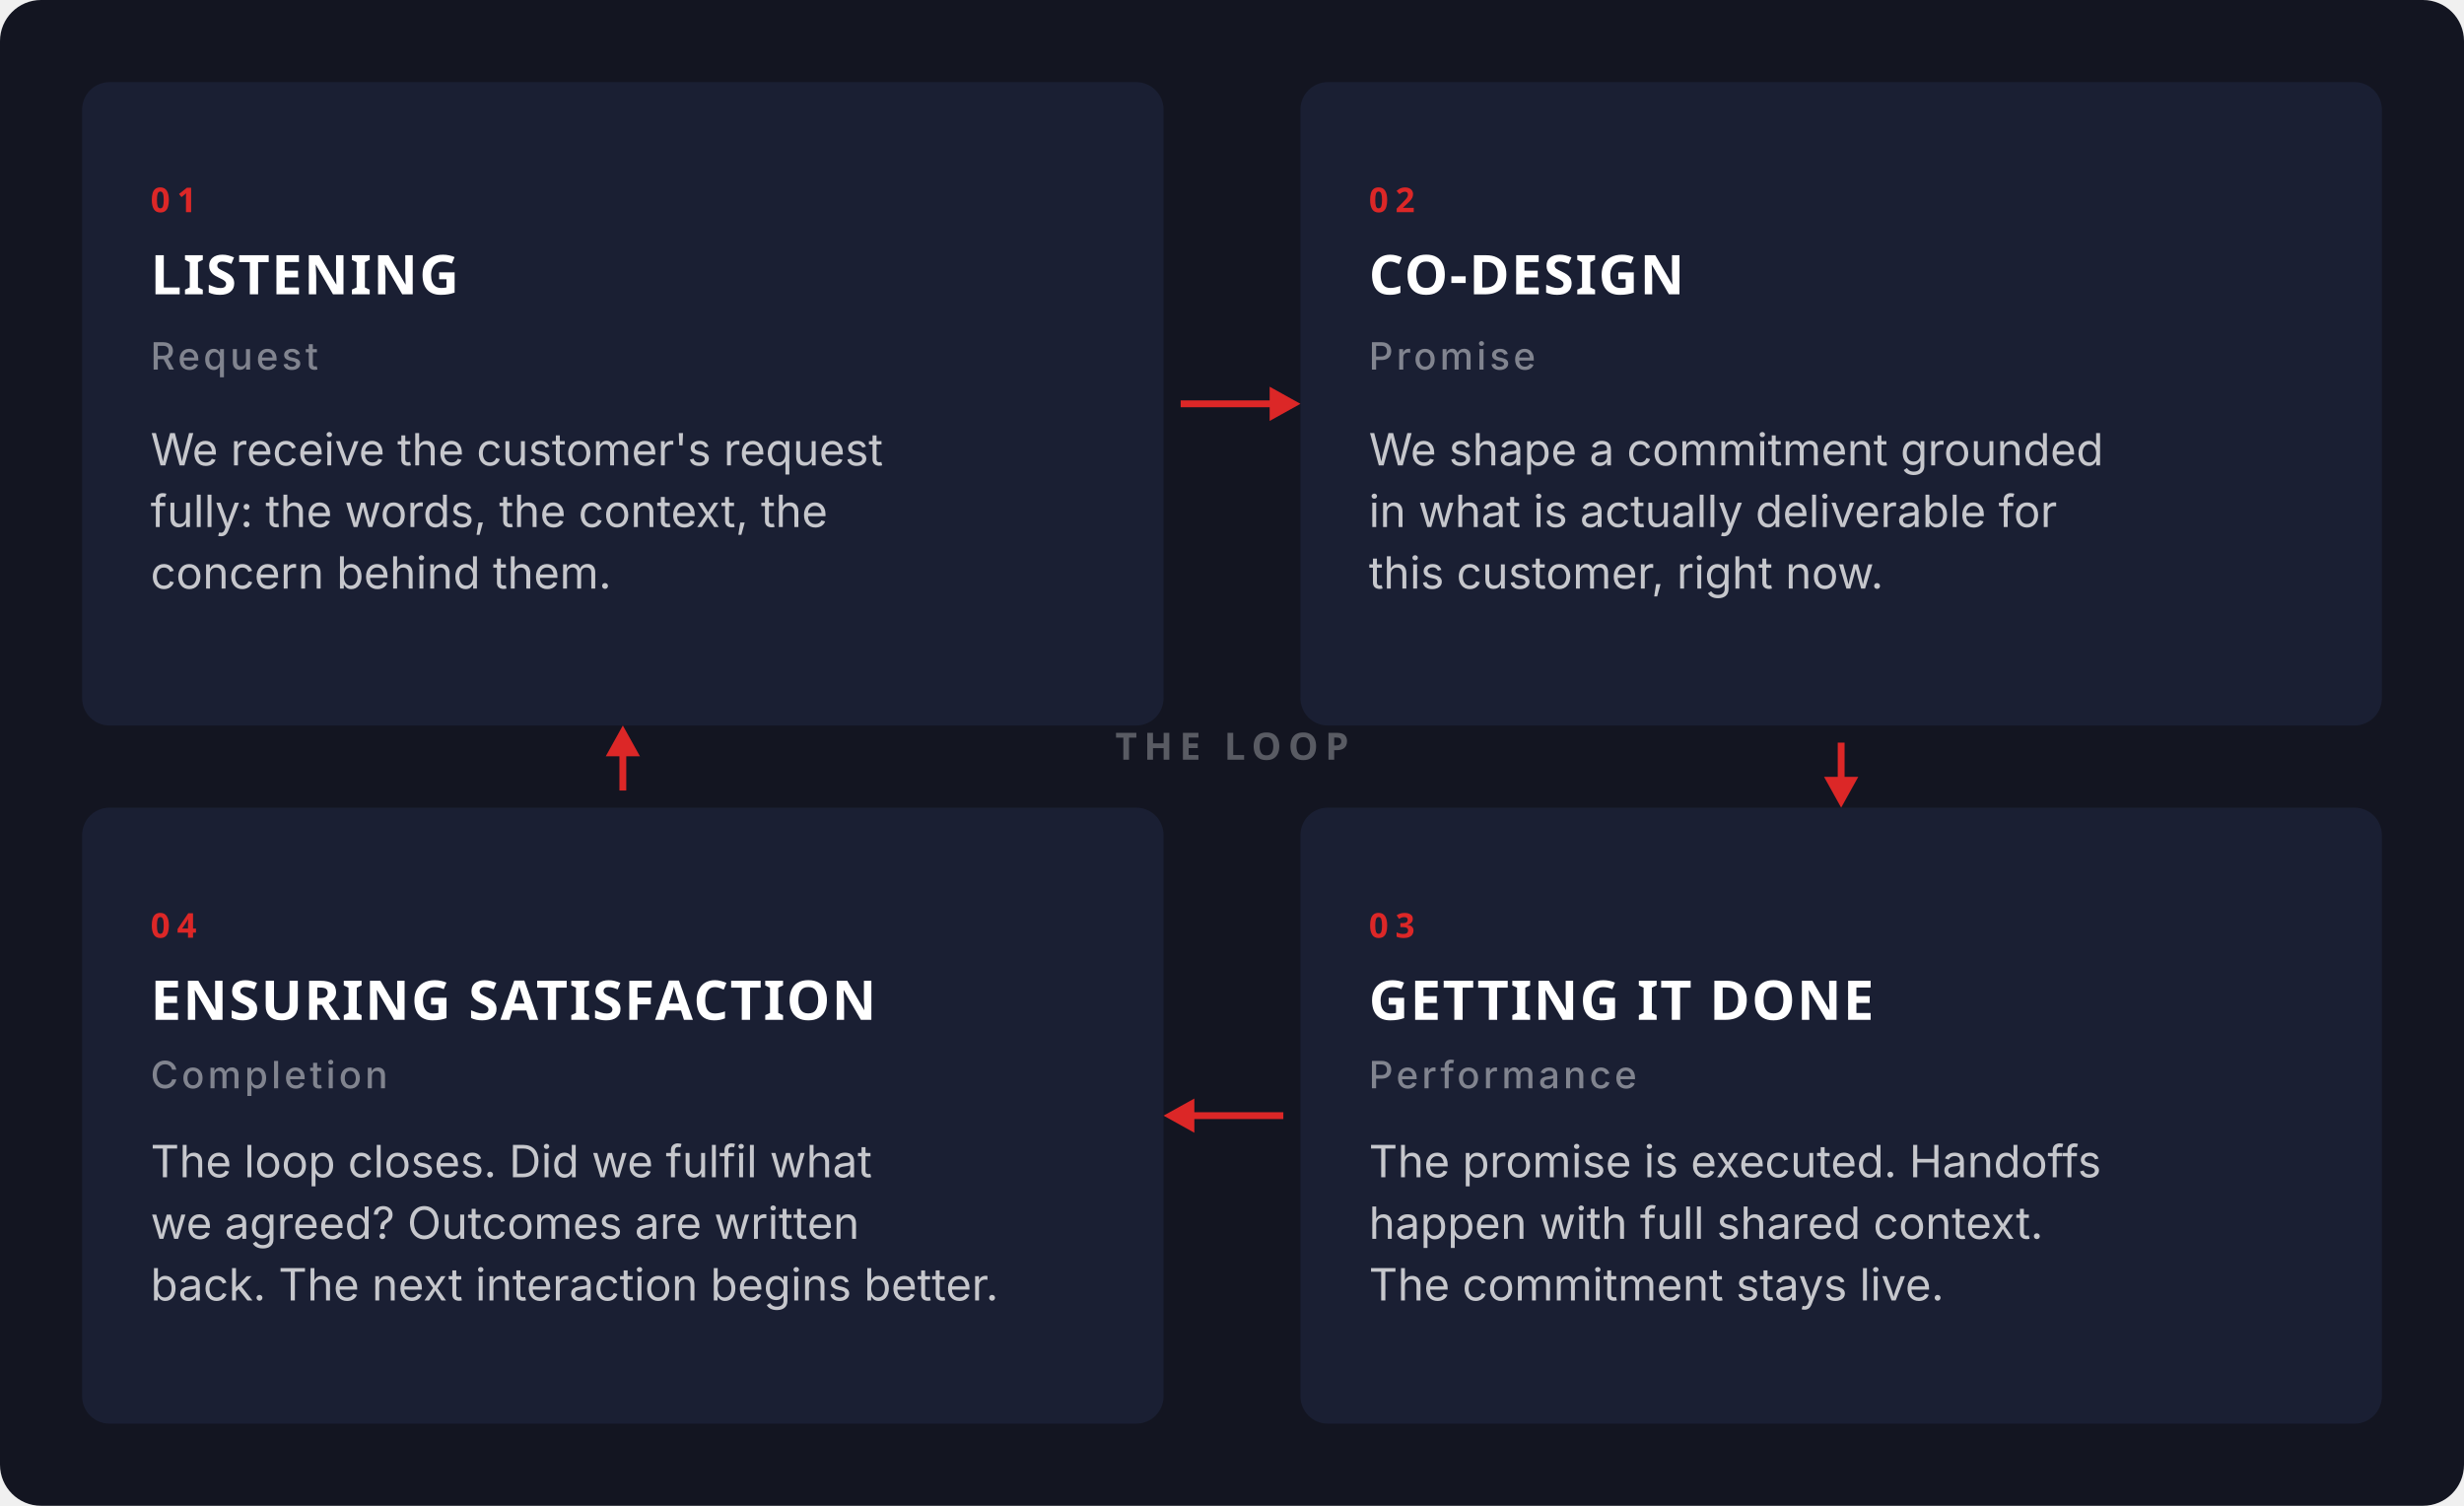
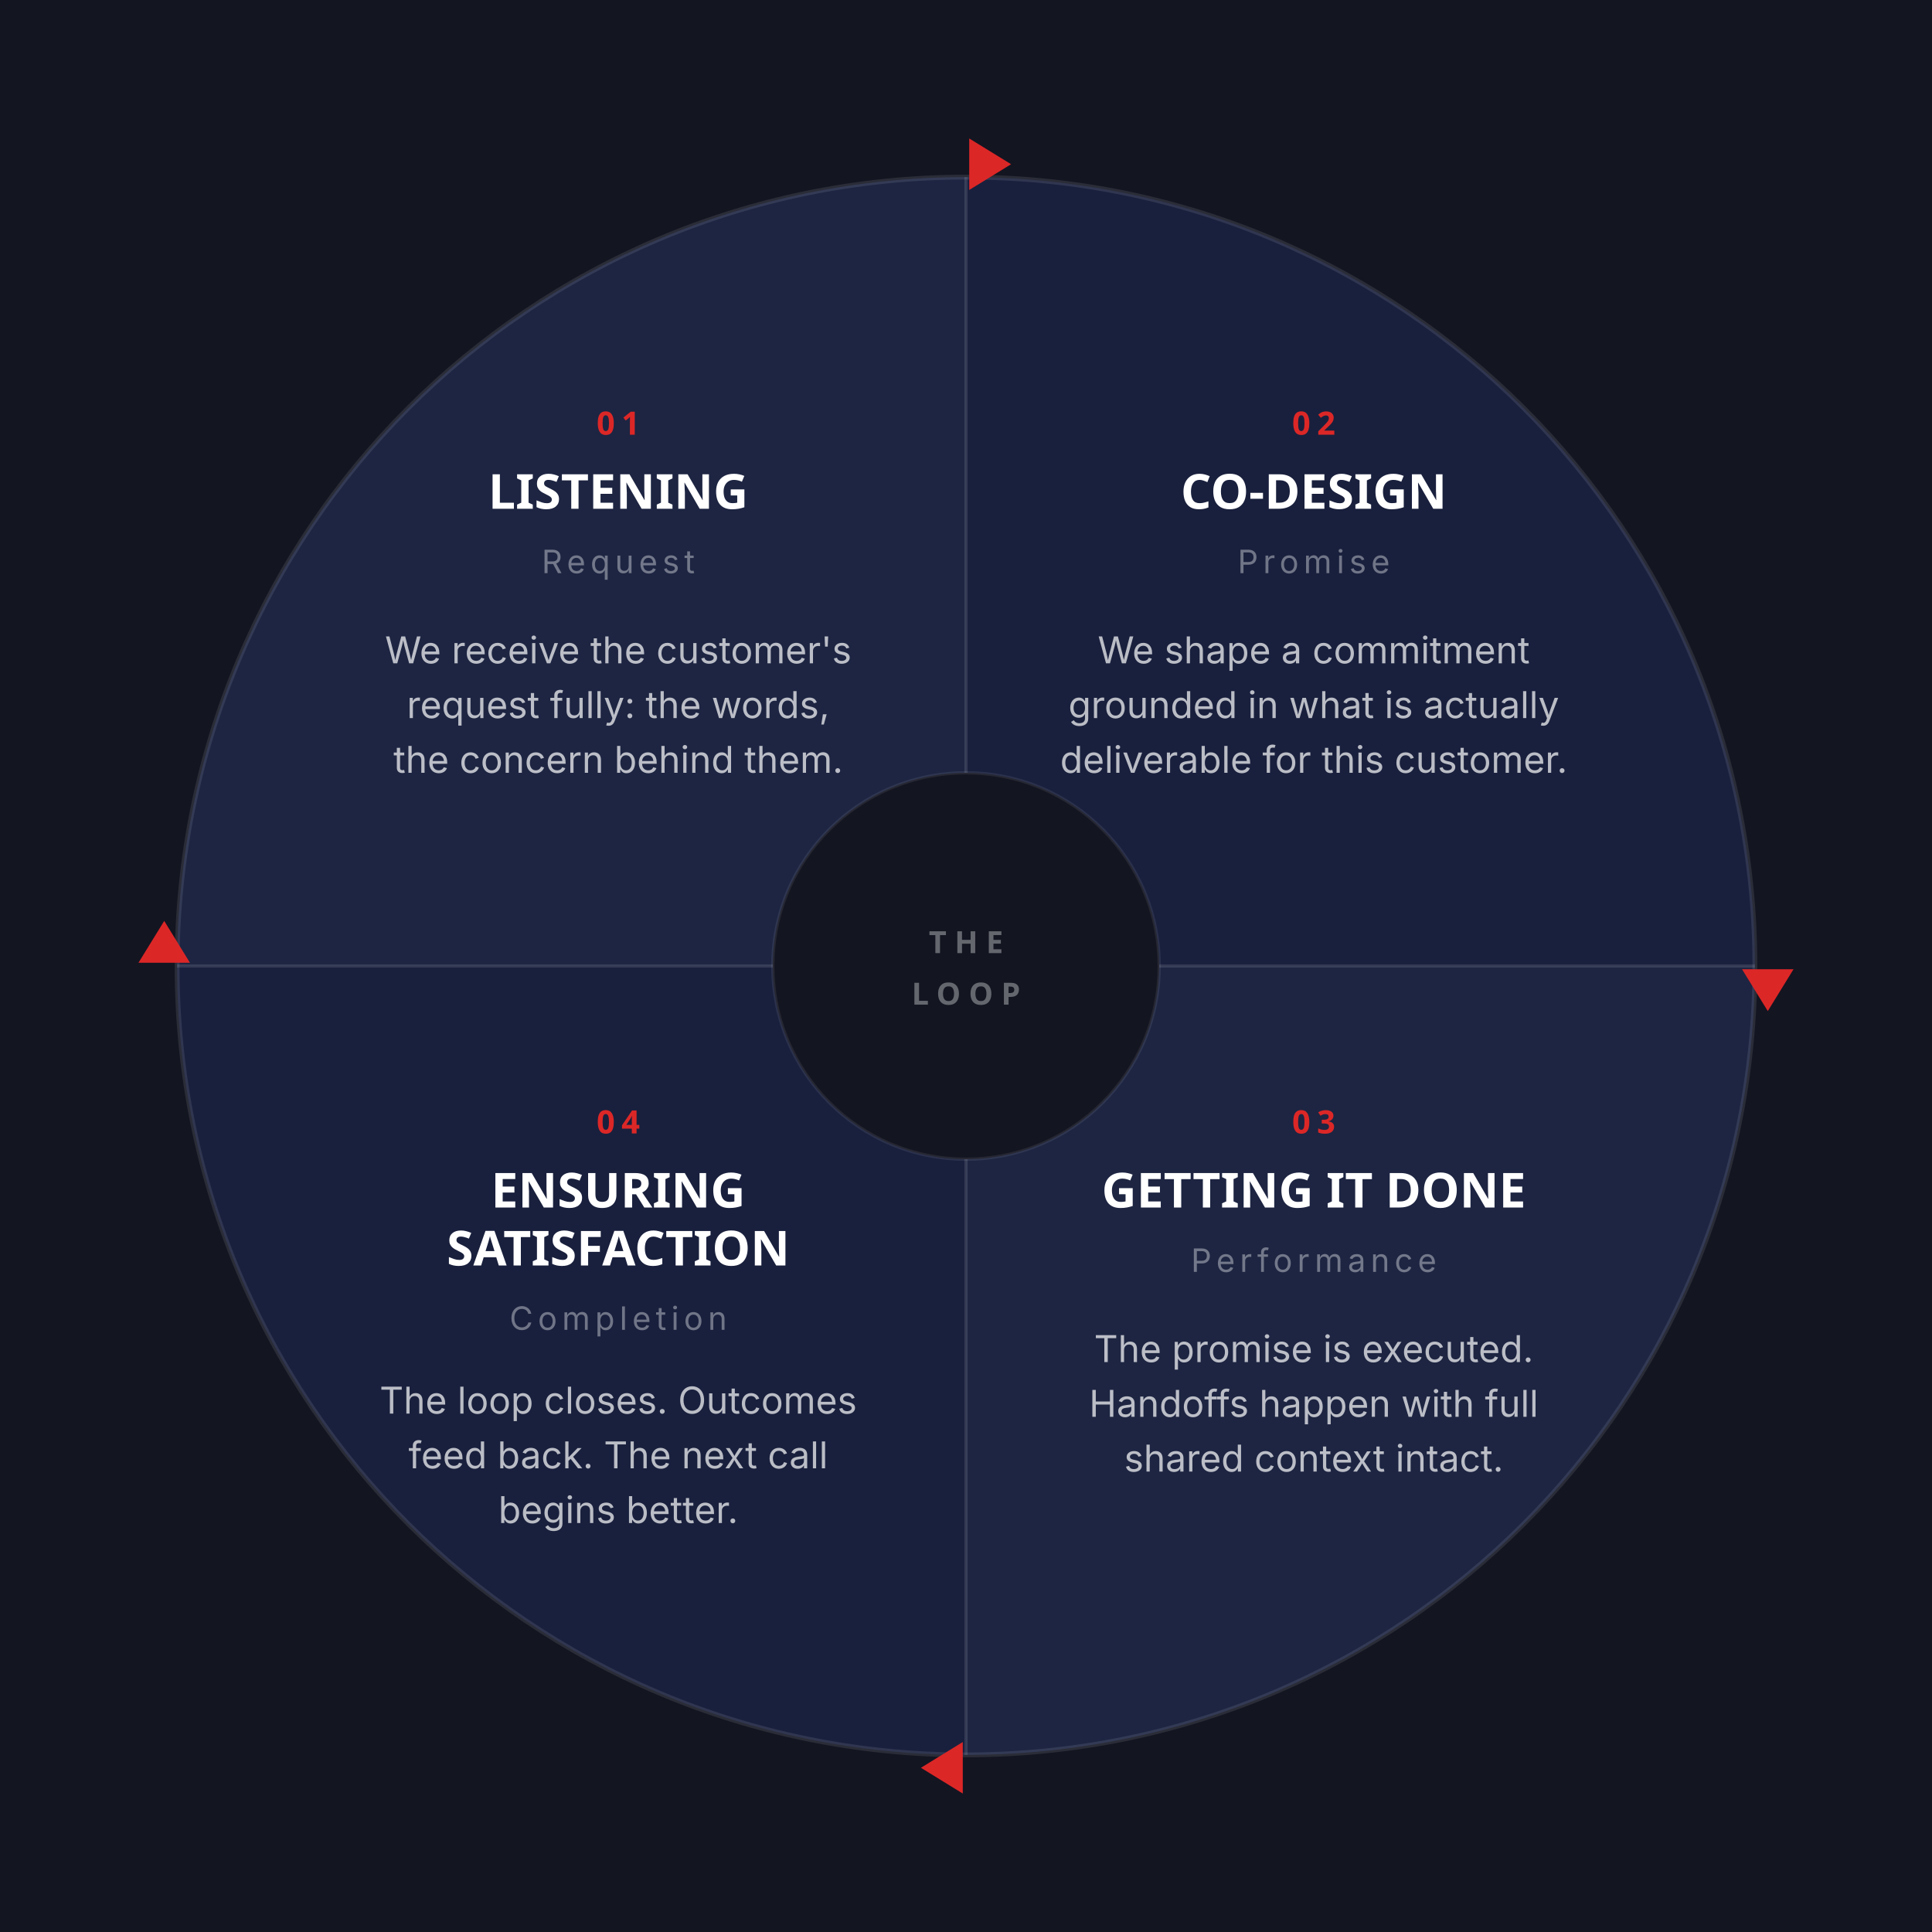
- <svg xmlns="http://www.w3.org/2000/svg" viewBox="0 0 720 440" role="img" aria-label="The Loop: four quadrants of the Kaptea trust methodology">
-   <rect width="720" height="440" fill="#131521" rx="12" />
-   <rect x="24" y="24" width="316" height="188" fill="#1a1f33" rx="8" />
-   <rect x="380" y="24" width="316" height="188" fill="#1a1f33" rx="8" />
-   <rect x="380" y="236" width="316" height="180" fill="#1a1f33" rx="8" />
-   <rect x="24" y="236" width="316" height="180" fill="#1a1f33" rx="8" />
-   <line x1="345" y1="118" x2="374" y2="118" stroke="#dc2727" stroke-width="2" />
-   <polygon points="380,118 371,113 371,123" fill="#dc2727" />
-   <line x1="538" y1="217" x2="538" y2="229" stroke="#dc2727" stroke-width="2" />
-   <polygon points="538,236 533,227 543,227" fill="#dc2727" />
-   <line x1="375" y1="326" x2="346" y2="326" stroke="#dc2727" stroke-width="2" />
-   <polygon points="340,326 349,321 349,331" fill="#dc2727" />
-   <line x1="182" y1="231" x2="182" y2="219" stroke="#dc2727" stroke-width="2" />
-   <polygon points="182,212 177,221 187,221" fill="#dc2727" />
-   <text x="44" y="62" font-family="Manrope, sans-serif" font-size="10" font-weight="800" fill="#dc2727" letter-spacing="2">01</text>
-   <text x="44" y="86" font-family="Manrope, sans-serif" font-size="16" font-weight="800" fill="#ffffff" letter-spacing="0.5">LISTENING</text>
-   <text x="44" y="108" font-family="Inter, sans-serif" font-size="11" font-weight="500" fill="rgba(255,255,255,0.45)" letter-spacing="1">Request</text>
-   <text x="44" y="136" font-family="Inter, sans-serif" font-size="13" font-weight="400" fill="rgba(255,255,255,0.75)" dy="0">
-     <tspan x="44" dy="0">We receive the customer's request</tspan>
-     <tspan x="44" dy="18">fully: the words, the context, the</tspan>
-     <tspan x="44" dy="18">concern behind them.</tspan>
-   </text>
-   <text x="400" y="62" font-family="Manrope, sans-serif" font-size="10" font-weight="800" fill="#dc2727" letter-spacing="2">02</text>
-   <text x="400" y="86" font-family="Manrope, sans-serif" font-size="16" font-weight="800" fill="#ffffff" letter-spacing="0.5">CO-DESIGN</text>
-   <text x="400" y="108" font-family="Inter, sans-serif" font-size="11" font-weight="500" fill="rgba(255,255,255,0.45)" letter-spacing="1">Promise</text>
-   <text x="400" y="136" font-family="Inter, sans-serif" font-size="13" font-weight="400" fill="rgba(255,255,255,0.75)">
-     <tspan x="400" dy="0">We shape a commitment grounded</tspan>
-     <tspan x="400" dy="18">in what is actually deliverable for</tspan>
-     <tspan x="400" dy="18">this customer, right now.</tspan>
-   </text>
-   <text x="400" y="274" font-family="Manrope, sans-serif" font-size="10" font-weight="800" fill="#dc2727" letter-spacing="2">03</text>
-   <text x="400" y="298" font-family="Manrope, sans-serif" font-size="16" font-weight="800" fill="#ffffff" letter-spacing="0.5">GETTING IT DONE</text>
-   <text x="400" y="318" font-family="Inter, sans-serif" font-size="11" font-weight="500" fill="rgba(255,255,255,0.45)" letter-spacing="1">Performance</text>
-   <text x="400" y="344" font-family="Inter, sans-serif" font-size="13" font-weight="400" fill="rgba(255,255,255,0.75)">
-     <tspan x="400" dy="0">The promise is executed. Handoffs</tspan>
-     <tspan x="400" dy="18">happen with full shared context.</tspan>
-     <tspan x="400" dy="18">The commitment stays live.</tspan>
-   </text>
-   <text x="44" y="274" font-family="Manrope, sans-serif" font-size="10" font-weight="800" fill="#dc2727" letter-spacing="2">04</text>
-   <text x="44" y="298" font-family="Manrope, sans-serif" font-size="16" font-weight="800" fill="#ffffff" letter-spacing="0.5">ENSURING SATISFACTION</text>
-   <text x="44" y="318" font-family="Inter, sans-serif" font-size="11" font-weight="500" fill="rgba(255,255,255,0.45)" letter-spacing="1">Completion</text>
-   <text x="44" y="344" font-family="Inter, sans-serif" font-size="13" font-weight="400" fill="rgba(255,255,255,0.75)">
-     <tspan x="44" dy="0">The loop closes. Did we fulfil what</tspan>
-     <tspan x="44" dy="18">we agreed? Outcomes are written</tspan>
-     <tspan x="44" dy="18">back. The next interaction begins better.</tspan>
-   </text>
-   <text x="360" y="222" font-family="Manrope, sans-serif" font-size="11" font-weight="700" fill="rgba(255,255,255,0.3)" text-anchor="middle" letter-spacing="2">THE LOOP</text>
+ <svg xmlns="http://www.w3.org/2000/svg" viewBox="0 0 600 600" role="img" aria-label="The Loop: four quadrants of the Kaptea trust methodology — Listening, Co-Design, Getting It Done, Ensuring Satisfaction">
+   <defs>
+     <clipPath id="circle-clip">
+       <circle cx="300" cy="300" r="245" />
+     </clipPath>
+   </defs>
+   <rect width="600" height="600" fill="#131521" />
+   <rect x="55" y="55" width="245" height="245" fill="#1d2542" clip-path="url(#circle-clip)" />
+   <rect x="300" y="55" width="245" height="245" fill="#19203d" clip-path="url(#circle-clip)" />
+   <rect x="300" y="300" width="245" height="245" fill="#1d2542" clip-path="url(#circle-clip)" />
+   <rect x="55" y="300" width="245" height="245" fill="#19203d" clip-path="url(#circle-clip)" />
+   <line x1="55" y1="300" x2="545" y2="300" stroke="rgba(255,255,255,0.12)" stroke-width="1" />
+   <line x1="300" y1="55" x2="300" y2="545" stroke="rgba(255,255,255,0.12)" stroke-width="1" />
+   <circle cx="300" cy="300" r="245" fill="none" stroke="rgba(255,255,255,0.1)" stroke-width="1.5" />
+   <polygon points="314,51 301,43 301,59" fill="#dc2727" />
+   <polygon points="549,314 557,301 541,301" fill="#dc2727" />
+   <polygon points="286,549 299,557 299,541" fill="#dc2727" />
+   <polygon points="51,286 43,299 59,299" fill="#dc2727" />
+   <circle cx="300" cy="300" r="60" fill="#131521" stroke="rgba(255,255,255,0.08)" stroke-width="1" />
+   <text x="300" y="296" font-family="Manrope,sans-serif" font-size="9.5" font-weight="800" fill="rgba(255,255,255,0.35)" text-anchor="middle" letter-spacing="2.5">THE</text>
+   <text x="300" y="312" font-family="Manrope,sans-serif" font-size="9.5" font-weight="800" fill="rgba(255,255,255,0.35)" text-anchor="middle" letter-spacing="2.5">LOOP</text>
+   <text x="192" y="135" font-family="Manrope,sans-serif" font-size="10" font-weight="800" fill="#dc2727" text-anchor="middle" letter-spacing="2">01</text>
+   <text x="192" y="158" font-family="Manrope,sans-serif" font-size="15" font-weight="800" fill="#ffffff" text-anchor="middle">LISTENING</text>
+   <text x="192" y="178" font-family="Inter,sans-serif" font-size="10" fill="rgba(255,255,255,0.38)" text-anchor="middle" letter-spacing="1.5">Request</text>
+   <text x="192" y="206" font-family="Inter,sans-serif" font-size="11.5" fill="rgba(255,255,255,0.7)" text-anchor="middle">We receive the customer's</text>
+   <text x="192" y="223" font-family="Inter,sans-serif" font-size="11.5" fill="rgba(255,255,255,0.7)" text-anchor="middle">request fully: the words,</text>
+   <text x="192" y="240" font-family="Inter,sans-serif" font-size="11.5" fill="rgba(255,255,255,0.7)" text-anchor="middle">the concern behind them.</text>
+   <text x="408" y="135" font-family="Manrope,sans-serif" font-size="10" font-weight="800" fill="#dc2727" text-anchor="middle" letter-spacing="2">02</text>
+   <text x="408" y="158" font-family="Manrope,sans-serif" font-size="15" font-weight="800" fill="#ffffff" text-anchor="middle">CO-DESIGN</text>
+   <text x="408" y="178" font-family="Inter,sans-serif" font-size="10" fill="rgba(255,255,255,0.38)" text-anchor="middle" letter-spacing="1.5">Promise</text>
+   <text x="408" y="206" font-family="Inter,sans-serif" font-size="11.5" fill="rgba(255,255,255,0.7)" text-anchor="middle">We shape a commitment</text>
+   <text x="408" y="223" font-family="Inter,sans-serif" font-size="11.5" fill="rgba(255,255,255,0.7)" text-anchor="middle">grounded in what is actually</text>
+   <text x="408" y="240" font-family="Inter,sans-serif" font-size="11.5" fill="rgba(255,255,255,0.7)" text-anchor="middle">deliverable for this customer.</text>
+   <text x="408" y="352" font-family="Manrope,sans-serif" font-size="10" font-weight="800" fill="#dc2727" text-anchor="middle" letter-spacing="2">03</text>
+   <text x="408" y="375" font-family="Manrope,sans-serif" font-size="15" font-weight="800" fill="#ffffff" text-anchor="middle">GETTING IT DONE</text>
+   <text x="408" y="395" font-family="Inter,sans-serif" font-size="10" fill="rgba(255,255,255,0.38)" text-anchor="middle" letter-spacing="1.5">Performance</text>
+   <text x="408" y="423" font-family="Inter,sans-serif" font-size="11.5" fill="rgba(255,255,255,0.7)" text-anchor="middle">The promise is executed.</text>
+   <text x="408" y="440" font-family="Inter,sans-serif" font-size="11.5" fill="rgba(255,255,255,0.7)" text-anchor="middle">Handoffs happen with full</text>
+   <text x="408" y="457" font-family="Inter,sans-serif" font-size="11.5" fill="rgba(255,255,255,0.7)" text-anchor="middle">shared context intact.</text>
+   <text x="192" y="352" font-family="Manrope,sans-serif" font-size="10" font-weight="800" fill="#dc2727" text-anchor="middle" letter-spacing="2">04</text>
+   <text x="192" y="375" font-family="Manrope,sans-serif" font-size="15" font-weight="800" fill="#ffffff" text-anchor="middle">ENSURING</text>
+   <text x="192" y="393" font-family="Manrope,sans-serif" font-size="15" font-weight="800" fill="#ffffff" text-anchor="middle">SATISFACTION</text>
+   <text x="192" y="413" font-family="Inter,sans-serif" font-size="10" fill="rgba(255,255,255,0.38)" text-anchor="middle" letter-spacing="1.5">Completion</text>
+   <text x="192" y="439" font-family="Inter,sans-serif" font-size="11.5" fill="rgba(255,255,255,0.7)" text-anchor="middle">The loop closes. Outcomes</text>
+   <text x="192" y="456" font-family="Inter,sans-serif" font-size="11.5" fill="rgba(255,255,255,0.7)" text-anchor="middle">feed back. The next call</text>
+   <text x="192" y="473" font-family="Inter,sans-serif" font-size="11.5" fill="rgba(255,255,255,0.7)" text-anchor="middle">begins better.</text>
</svg>
